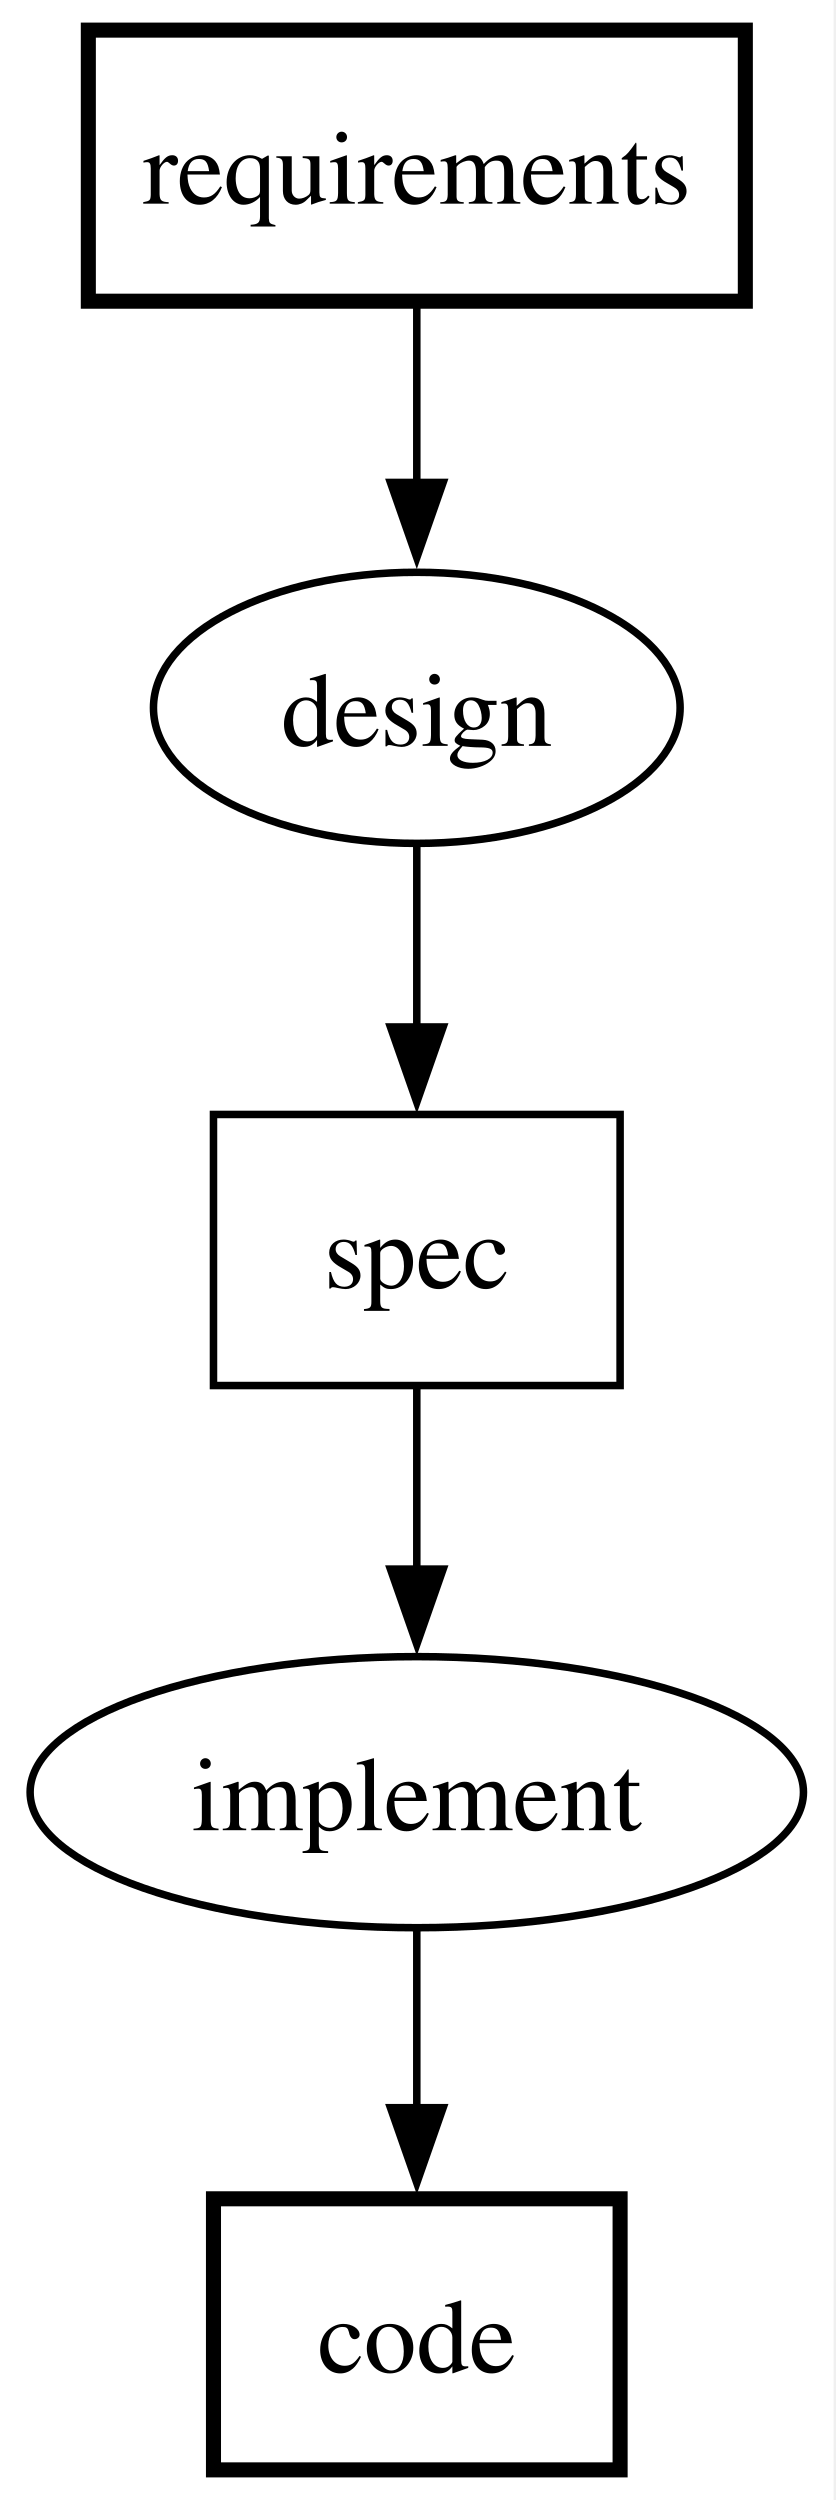
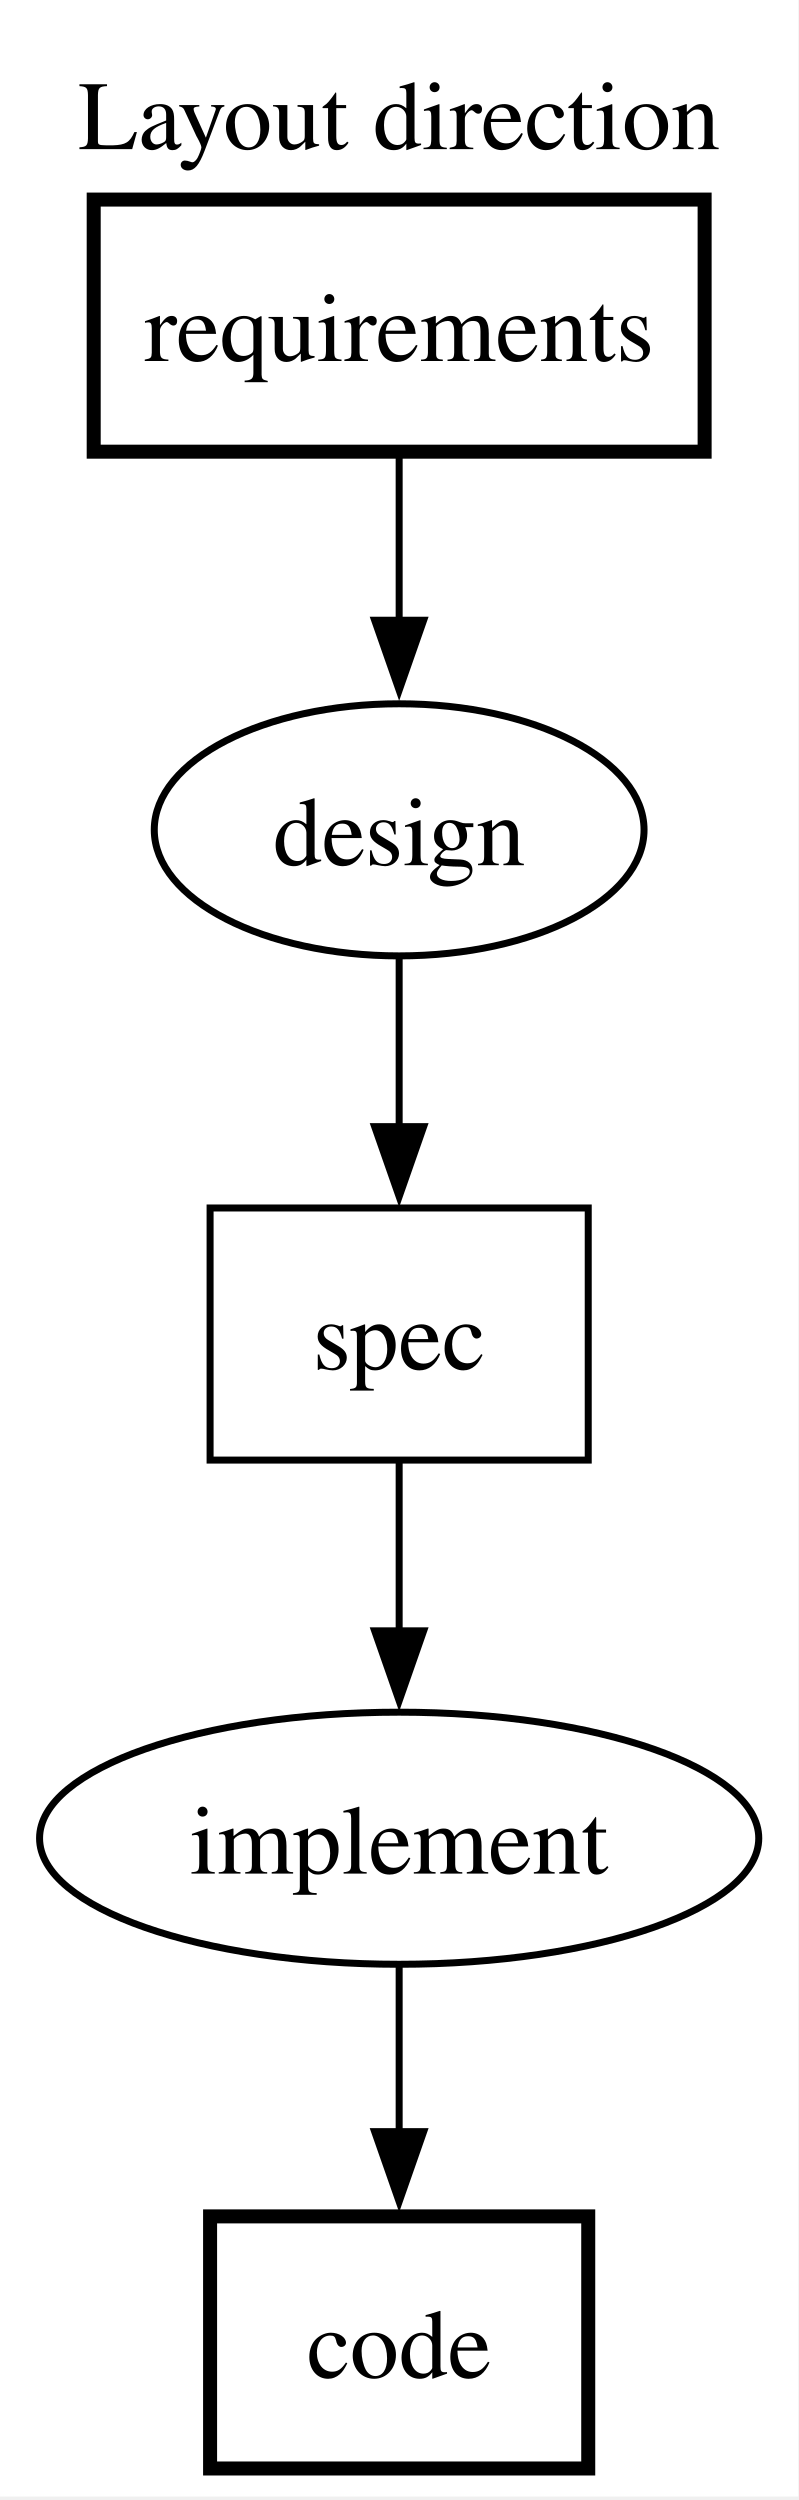
- <svg xmlns="http://www.w3.org/2000/svg" width="111pt" height="332pt" viewBox="0.00 0.00 111.00 332.00">
-   <g id="graph0" class="graph" transform="scale(1 1) rotate(0) translate(4 328)">
-     <polygon fill="white" stroke="none" points="-4,4 -4,-328 106.7,-328 106.7,4 -4,4" />
+ <svg xmlns="http://www.w3.org/2000/svg" width="114pt" height="357pt" viewBox="0.00 0.00 114.00 357.00">
+   <g id="graph0" class="graph" transform="scale(1 1) rotate(0) translate(4 352.5)">
+     <polygon fill="white" stroke="none" points="-4,4 -4,-352.5 110,-352.5 110,4 -4,4" />
+     <text xml:space="preserve" text-anchor="middle" x="53" y="-331.2" font-family="Times,serif" font-size="14.00">Layout direction</text>
    <g id="node1" class="node">
-       <polygon fill="none" stroke="black" stroke-width="2" points="78.35,-36 24.35,-36 24.35,0 78.35,0 78.35,-36" />
-       <text xml:space="preserve" text-anchor="middle" x="51.35" y="-12.95" font-family="Times,serif" font-size="14.00">code</text>
+       <polygon fill="none" stroke="black" stroke-width="2" points="80,-36 26,-36 26,0 80,0 80,-36" />
+       <text xml:space="preserve" text-anchor="middle" x="53" y="-12.95" font-family="Times,serif" font-size="14.00">code</text>
    </g>
    <g id="node2" class="node">
-       <ellipse fill="none" stroke="black" cx="51.35" cy="-234" rx="34.97" ry="18" />
-       <text xml:space="preserve" text-anchor="middle" x="51.35" y="-228.95" font-family="Times,serif" font-size="14.00">design</text>
+       <ellipse fill="none" stroke="black" cx="53" cy="-234" rx="34.97" ry="18" />
+       <text xml:space="preserve" text-anchor="middle" x="53" y="-228.95" font-family="Times,serif" font-size="14.00">design</text>
    </g>
    <g id="node5" class="node">
-       <polygon fill="none" stroke="black" points="78.35,-180 24.35,-180 24.35,-144 78.35,-144 78.35,-180" />
-       <text xml:space="preserve" text-anchor="middle" x="51.35" y="-156.95" font-family="Times,serif" font-size="14.00">spec</text>
+       <polygon fill="none" stroke="black" points="80,-180 26,-180 26,-144 80,-144 80,-180" />
+       <text xml:space="preserve" text-anchor="middle" x="53" y="-156.95" font-family="Times,serif" font-size="14.00">spec</text>
    </g>
    <g id="edge2" class="edge">
-       <path fill="none" stroke="black" d="M51.35,-215.7C51.35,-208.41 51.35,-199.73 51.35,-191.54" />
-       <polygon fill="black" stroke="black" points="54.85,-191.62 51.35,-181.62 47.85,-191.62 54.85,-191.62" />
+       <path fill="none" stroke="black" d="M53,-215.7C53,-208.41 53,-199.73 53,-191.54" />
+       <polygon fill="black" stroke="black" points="56.5,-191.62 53,-181.62 49.5,-191.62 56.5,-191.62" />
    </g>
    <g id="node3" class="node">
-       <ellipse fill="none" stroke="black" cx="51.35" cy="-90" rx="51.35" ry="18" />
-       <text xml:space="preserve" text-anchor="middle" x="51.35" y="-84.95" font-family="Times,serif" font-size="14.00">implement</text>
+       <ellipse fill="none" stroke="black" cx="53" cy="-90" rx="51.35" ry="18" />
+       <text xml:space="preserve" text-anchor="middle" x="53" y="-84.95" font-family="Times,serif" font-size="14.00">implement</text>
    </g>
    <g id="edge4" class="edge">
-       <path fill="none" stroke="black" d="M51.35,-71.7C51.35,-64.52 51.35,-55.99 51.35,-47.9" />
-       <polygon fill="black" stroke="black" points="54.85,-48.1 51.35,-38.1 47.85,-48.1 54.85,-48.1" />
+       <path fill="none" stroke="black" d="M53,-71.7C53,-64.52 53,-55.99 53,-47.9" />
+       <polygon fill="black" stroke="black" points="56.5,-48.1 53,-38.1 49.5,-48.1 56.5,-48.1" />
    </g>
    <g id="node4" class="node">
-       <polygon fill="none" stroke="black" stroke-width="2" points="94.98,-324 7.73,-324 7.73,-288 94.98,-288 94.98,-324" />
-       <text xml:space="preserve" text-anchor="middle" x="51.35" y="-300.95" font-family="Times,serif" font-size="14.00">requirements</text>
+       <polygon fill="none" stroke="black" stroke-width="2" points="96.62,-324 9.38,-324 9.38,-288 96.62,-288 96.62,-324" />
+       <text xml:space="preserve" text-anchor="middle" x="53" y="-300.95" font-family="Times,serif" font-size="14.00">requirements</text>
    </g>
    <g id="edge1" class="edge">
-       <path fill="none" stroke="black" d="M51.35,-287.34C51.35,-280.24 51.35,-271.86 51.35,-263.92" />
-       <polygon fill="black" stroke="black" points="54.85,-263.93 51.35,-253.93 47.85,-263.93 54.85,-263.93" />
+       <path fill="none" stroke="black" d="M53,-287.34C53,-280.24 53,-271.86 53,-263.92" />
+       <polygon fill="black" stroke="black" points="56.5,-263.93 53,-253.93 49.5,-263.93 56.5,-263.93" />
    </g>
    <g id="edge3" class="edge">
-       <path fill="none" stroke="black" d="M51.35,-143.7C51.35,-136.41 51.35,-127.73 51.35,-119.54" />
-       <polygon fill="black" stroke="black" points="54.85,-119.62 51.35,-109.62 47.85,-119.62 54.85,-119.62" />
+       <path fill="none" stroke="black" d="M53,-143.7C53,-136.41 53,-127.73 53,-119.54" />
+       <polygon fill="black" stroke="black" points="56.5,-119.62 53,-109.62 49.5,-119.62 56.5,-119.62" />
    </g>
  </g>
</svg>
